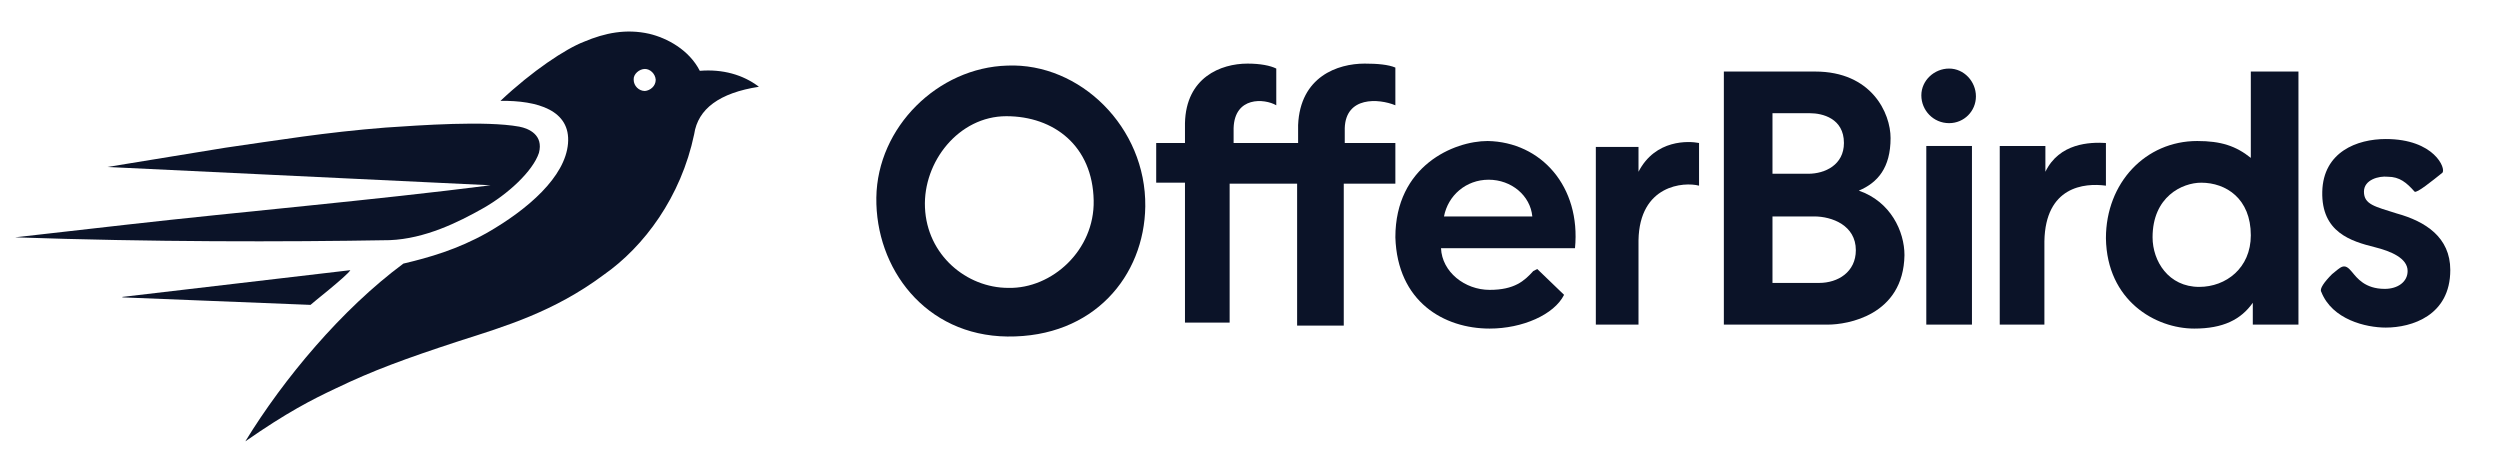
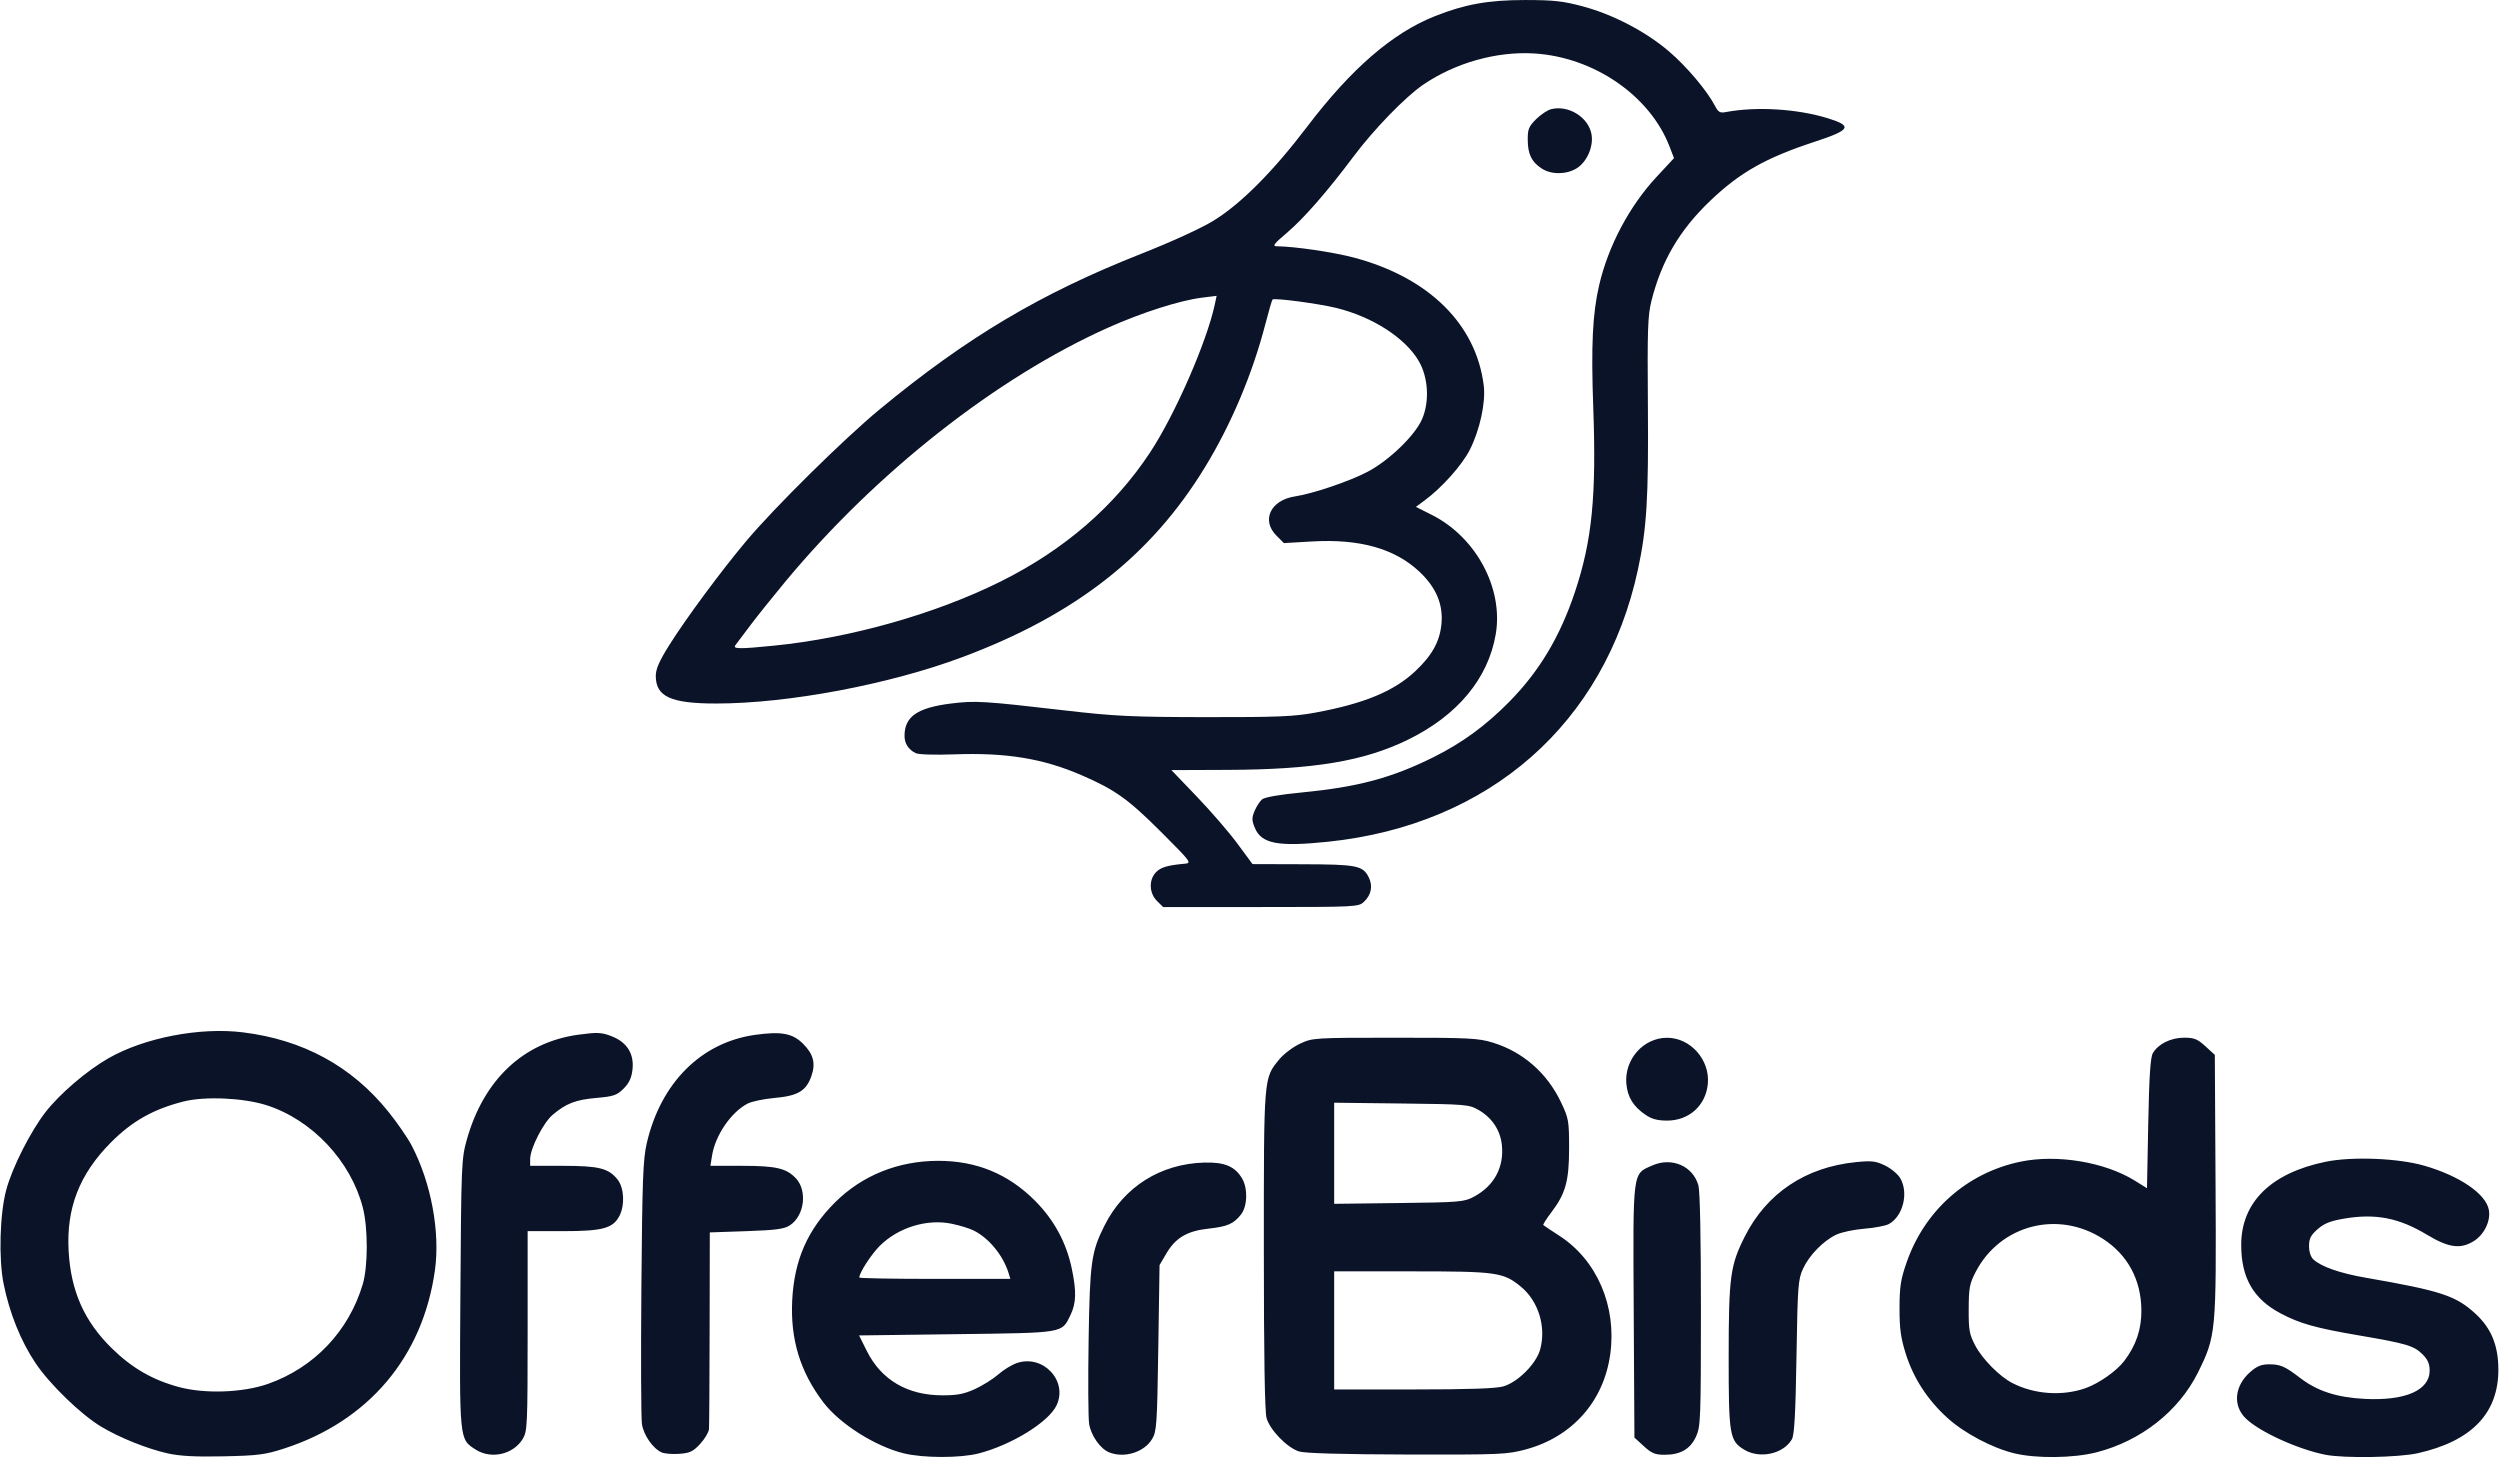
- <svg xmlns="http://www.w3.org/2000/svg" width="533" height="100.7" viewBox="0 0 533 100.7">
+ <svg xmlns="http://www.w3.org/2000/svg" width="995" height="580" viewBox="0 0 995 580" role="img" aria-label="OfferBirds">
  <g fill="#0B1328">
-     <path d="m106.7 21.5c6.8-6.4 13.9-11.1 17.8-12.6 4.5-1.9 9-2.8 13.9-1.7 3.8 0.9 8.5 3.4 10.8 7.9 4.8-0.4 9.2 0.8 12.6 3.4-8.4 1.3-13 4.7-13.8 10.1-2.8 13.4-10.7 24-19.3 30-10.6 7.9-21.1 11-30.8 14.1-11.6 3.8-18.4 6.3-26.3 10.1-5.1 2.4-10.4 5.1-19.3 11.3 8.2-13.4 20.6-28.2 33.7-37.9 5.5-1.3 11.5-3 17.9-6.6 8.7-5 16.6-11.9 17.2-19s-6.5-9.2-14.4-9.1zm30.8-6.8c-1.2 0-2.5 1.1-2.4 2.3 0 1.3 1.1 2.4 2.4 2.4 1.1-0.1 2.3-1 2.3-2.4-0.1-1.3-1.2-2.3-2.3-2.3z" />
-     <path d="m22.9 35.6 25.1-4.1c11.2-1.6 21.4-3.3 34.2-4.3 7.4-0.5 21.3-1.5 28.5-0.2 2.1 0.4 5.2 1.8 4.2 5.6-1.3 3.9-6.6 8.8-11.9 11.8s-12.4 6.5-19.9 6.8c-22.9 0.4-50.8 0.4-79.9-0.6l23.8-2.7c24.7-2.8 52.5-5.2 77.6-8.4l-81.7-3.9z" />
-     <path d="m26.1 63.3 48.6-5.7c-0.8 1.3-8.5 7.3-8.5 7.4l-40.1-1.6v-0.1z" />
-   </g>
-   <g transform="translate(180.7 -1.25) scale(2.1158)" fill="#0B1328">
-     <path d="m16.1 7.2c-7 0.2-13.1 6.2-13.2 13.3s4.9 13.9 13.2 14c8.7 0.1 13.8-6.1 13.9-13.1 0.1-8-6.6-14.5-13.9-14.2zm0.1 22.4c-4.2 0-8.2-3.3-8.4-8.1-0.2-4.6 3.4-9.2 8.2-9.2s8.7 3 8.8 8.5c0.1 5-4.2 8.9-8.6 8.8z" />
-     <path d="m50.1 14.9v-1.4c0.1-3.2 3.4-3 5.1-2.3v-3.8c-0.7-0.3-1.8-0.4-3.1-0.4-2.7 0-6.5 1.3-6.7 6.2v1.8h-6.5v-1.5c0.1-3.2 3.1-3 4.3-2.3v-3.7c-0.6-0.3-1.6-0.5-2.9-0.5-2.7 0-6.2 1.4-6.3 6v2h-2.9v4h2.9v14.1h4.5v-14h6.8v14.3h4.7v-14.3h5.2v-4.1h-5.1v-0.1z" />
-     <path d="m64.5 14.8c-3.4 0-9.3 2.5-9.3 9.7 0.2 6.5 4.9 9.2 9.5 9.2 3.3 0 6.5-1.4 7.5-3.4l-2.7-2.6-0.4 0.2c-0.9 1-1.9 1.9-4.4 1.9s-4.8-1.8-4.9-4.2h13.5c0.6-6.2-3.4-10.7-8.8-10.8zm-4.4 7.6c0.4-2.1 2.2-3.7 4.5-3.7s4.2 1.6 4.4 3.7h-8.9z" />
-     <path d="m79.7 17.9v-2.5h-4.3v17.9h4.3v-8.5c0.1-5.6 4.6-5.9 6.1-5.5v-4.3c-1-0.2-4.4-0.4-6.1 2.9z" />
-     <path d="m101.9 19.8c1.9-0.8 3.2-2.3 3.2-5.3 0-2.5-1.9-6.7-7.6-6.7h-9.2v25.5h10.5c1.9 0 7.6-0.9 7.7-7 0-2.4-1.4-5.4-4.6-6.5zm-8.7-7.8h3.8c1.2 0 3.4 0.5 3.4 3 0 2.2-1.9 3.1-3.6 3.1h-3.6v-6.1zm4.7 17.1h-4.7v-6.7h4.2c1.8 0 4.2 0.9 4.2 3.4 0 2.2-1.8 3.3-3.7 3.3z" />
-     <polygon points="108.7 33.3 113.3 33.3 113.3 15.3 108.7 15.3" />
-     <path d="m111 7.5c-1.5 0-2.8 1.2-2.8 2.7s1.2 2.8 2.8 2.8c1.5 0 2.7-1.2 2.7-2.7s-1.2-2.8-2.7-2.8z" />
-     <path d="m120.7 17.9v-2.6h-4.6v18h4.5v-8.4c0.1-5.5 4-5.9 6.2-5.6v-4.3c-1.6-0.1-4.7 0-6.1 2.9z" />
-     <path d="m141.4 7.8h4.8v25.5h-4.6v-2.2c-1.2 1.7-3 2.6-5.9 2.6-3.9 0-8.8-2.8-8.9-9.1 0-5.6 4-9.8 9.2-9.8 2.4 0 3.9 0.5 5.4 1.7v-8.7zm-5 11.2c-1.9 0-4.9 1.4-4.9 5.5 0 2.4 1.6 5 4.7 5 2.7 0 5.2-1.9 5.2-5.2 0-3.7-2.5-5.3-5-5.3z" />
-     <path d="m156.1 22.1c-2.2-0.7-3.3-0.9-3.3-2.2 0-1.2 1.5-1.6 2.4-1.5 1.2 0 1.9 0.6 2.7 1.5 0.2 0.2 1.8-1.1 2.8-1.9 0.4-0.4-0.8-3.4-5.7-3.4-2.9 0-6.3 1.3-6.4 5.3-0.1 4.1 2.9 5 5.3 5.6 1.6 0.4 3.3 1.1 3.3 2.4 0 1.1-1 1.8-2.3 1.8-2 0-2.8-1.1-3.3-1.7-0.8-1-1.1-0.5-2 0.2-0.8 0.8-1.3 1.5-1.1 1.8 1.1 2.8 4.5 3.6 6.5 3.6 2.6 0 6.5-1.2 6.5-5.8 0-3.3-2.5-4.9-5.4-5.7z" />
+     <g transform="translate(261.0 0)">
+       <path fill-rule="evenodd" d="M199.45,358.55 C196.38,355.47 196.17,350.27 199.00,347.23 C200.89,345.20 203.67,344.37 210.50,343.76 C213.41,343.51 213.12,343.12 200.99,331.00 C188.02,318.03 182.66,314.22 169.32,308.47 C154.04,301.87 139.45,299.49 118.87,300.23 C110.86,300.52 104.48,300.31 103.37,299.73 C100.48,298.22 99.00,295.88 99.00,292.86 C99.00,285.21 104.10,281.67 117.52,280.00 C127.19,278.80 130.27,278.98 163.00,282.77 C182.79,285.06 189.54,285.38 219.00,285.42 C247.42,285.46 254.02,285.19 262.50,283.62 C281.89,280.04 293.71,275.16 302.21,267.21 C308.98,260.87 312.07,255.28 312.71,248.21 C313.42,240.48 310.52,233.70 303.86,227.47 C294.08,218.32 280.15,214.41 261.25,215.50 L249.99,216.15 247.00,213.15 C240.88,207.03 244.72,199.02 254.46,197.56 C261.56,196.49 276.32,191.48 283.38,187.73 C291.98,183.17 302.22,173.25 305.00,166.78 C308.02,159.76 307.46,150.17 303.65,143.67 C298.28,134.49 285.37,126.17 271.00,122.60 C264.02,120.86 246.18,118.49 245.47,119.20 C245.23,119.43 243.93,123.89 242.58,129.11 C237.43,148.92 229.03,168.83 218.62,185.89 C197.12,221.15 167.01,244.73 122.00,261.55 C92.85,272.44 52.67,280.00 23.94,280.00 C6.00,280.00 -0.00,277.25 -0.00,269.02 C-0.00,266.26 1.38,263.11 5.38,256.74 C12.02,246.15 25.85,227.46 35.87,215.50 C47.10,202.10 74.78,174.76 89.11,162.92 C123.71,134.32 153.13,116.82 193.10,101.05 C205.29,96.24 217.10,90.84 222.03,87.80 C232.90,81.11 245.66,68.30 259.24,50.43 C276.81,27.31 293.22,13.12 310.12,6.42 C322.12,1.67 331.40,0.01 346.00,0.01 C357.27,0.01 361.05,0.42 368.86,2.51 C381.01,5.77 393.96,12.52 403.24,20.44 C410.32,26.48 418.48,36.16 421.64,42.27 C422.85,44.62 423.61,45.04 425.81,44.62 C437.89,42.31 454.27,43.30 466.48,47.07 C476.46,50.15 475.58,51.72 461.25,56.42 C441.79,62.79 431.47,68.63 419.64,79.94 C407.46,91.58 400.28,103.82 396.29,119.70 C394.81,125.59 394.62,131.20 394.86,161.56 C395.15,198.19 394.42,210.32 390.90,226.68 C377.72,287.90 331.87,328.24 267.76,334.99 C247.78,337.09 241.09,335.85 238.45,329.54 C237.19,326.52 237.17,325.53 238.33,322.75 C239.08,320.96 240.43,318.88 241.34,318.13 C242.35,317.29 248.37,316.24 256.75,315.44 C279.41,313.26 292.89,309.65 309.66,301.29 C321.02,295.61 330.37,288.77 339.65,279.35 C351.71,267.10 359.93,253.33 365.87,235.48 C372.64,215.14 374.39,197.42 373.12,162.38 C372.22,137.40 372.82,124.92 375.47,113.47 C379.09,97.88 387.52,81.99 398.38,70.33 L405.25,62.94 403.53,58.45 C395.76,38.09 373.39,22.70 349.51,21.27 C334.63,20.39 318.23,25.00 305.50,33.66 C298.31,38.56 285.74,51.52 277.53,62.51 C267.35,76.13 257.88,86.98 251.25,92.60 C245.96,97.09 245.28,98.00 247.19,98.02 C254.17,98.07 269.69,100.35 277.86,102.52 C307.71,110.46 326.52,129.02 329.54,153.50 C330.36,160.14 327.98,171.11 324.01,178.97 C320.92,185.09 312.92,194.07 306.01,199.16 L302.53,201.73 308.96,204.98 C326.53,213.85 337.42,234.25 334.30,252.44 C331.27,270.14 319.05,284.80 299.27,294.45 C281.90,302.93 261.94,306.27 227.86,306.41 L205.22,306.50 215.36,317.07 C220.94,322.88 228.20,331.30 231.50,335.77 L237.50,343.91 257.50,343.97 C279.22,344.03 281.51,344.50 283.84,349.35 C285.46,352.74 284.72,356.25 281.80,358.97 C279.69,360.94 278.42,361.00 240.77,361.00 L201.91,361.00 199.45,358.55 Z M47.14,256.96 C77.62,253.90 111.53,244.29 137.42,231.36 C162.64,218.77 182.52,201.59 196.69,180.13 C206.63,165.09 219.30,136.12 222.50,121.12 L223.22,117.74 217.41,118.47 C208.56,119.57 193.57,124.36 180.15,130.35 C135.67,150.23 87.77,187.91 51.55,231.50 C46.53,237.55 40.22,245.43 37.54,249.00 C34.85,252.57 32.23,256.06 31.71,256.75 C30.51,258.33 33.18,258.36 47.14,256.96 Z M352.57,67.05 C348.55,64.41 347.08,61.37 347.04,55.65 C347.00,51.46 347.46,50.34 350.34,47.46 C352.18,45.62 354.88,43.82 356.35,43.45 C363.23,41.72 371.14,46.61 372.41,53.37 C373.32,58.21 370.62,64.45 366.53,66.98 C362.40,69.53 356.38,69.56 352.57,67.05 Z" />
+     </g>
+     <g transform="translate(0 410)">
+       <path fill-rule="evenodd" d="M66.81,168.46 C58.57,166.62 47.70,162.26 40.30,157.83 C32.23,153.01 19.78,140.95 14.10,132.46 C8.27,123.74 3.80,112.63 1.45,101.04 C-0.59,91.00 -0.08,73.02 2.50,63.50 C4.89,54.66 12.08,40.45 18.05,32.71 C23.70,25.40 34.49,16.15 43.16,11.19 C57.44,3.02 79.50,-1.24 96.60,0.86 C120.61,3.81 139.93,14.32 154.49,32.36 C157.99,36.69 162.18,42.76 163.81,45.86 C171.55,60.55 175.24,80.31 173.10,95.57 C168.27,130.12 146.62,155.68 113.00,166.54 C105.53,168.96 102.63,169.33 89.00,169.62 C77.84,169.86 71.63,169.53 66.81,168.46 Z M359.78,168.45 C348.42,165.69 334.26,156.74 327.73,148.18 C318.48,136.04 314.51,123.05 315.30,107.50 C316.11,91.48 321.40,79.42 332.43,68.47 C343.17,57.80 357.48,52.04 373.36,52.01 C388.64,51.99 401.31,57.21 412.00,67.96 C419.49,75.50 424.35,84.45 426.53,94.71 C428.48,103.95 428.36,108.63 426.03,113.43 C422.51,120.68 423.92,120.44 380.70,121.00 L341.91,121.50 345.02,127.73 C350.76,139.21 361.16,145.32 375.02,145.34 C380.96,145.35 383.70,144.83 388.07,142.83 C391.10,141.44 395.27,138.82 397.32,137.02 C399.37,135.22 402.67,133.19 404.66,132.51 C415.11,128.91 425.14,139.57 420.50,149.35 C417.35,155.99 402.62,165.08 389.54,168.46 C382.24,170.35 367.58,170.34 359.78,168.45 Z M801.72,168.43 C792.94,166.31 781.81,160.42 775.13,154.38 C767.19,147.20 761.59,138.59 758.51,128.86 C756.51,122.50 756.00,118.84 756.01,110.70 C756.02,102.13 756.47,99.21 758.83,92.44 C766.04,71.73 782.82,56.85 804.00,52.38 C818.62,49.30 837.71,52.46 849.73,59.94 L854.50,62.91 855.00,37.21 C855.36,18.60 855.86,10.86 856.81,9.20 C858.91,5.52 863.95,3.01 869.26,3.00 C873.30,3.00 874.60,3.53 877.76,6.42 L881.50,9.85 881.79,61.67 C882.11,120.35 881.97,121.78 874.77,136.29 C867.11,151.69 852.09,163.50 834.39,168.03 C825.25,170.37 810.46,170.55 801.72,168.43 Z M925.50,168.99 C914.37,166.77 899.00,159.73 893.68,154.40 C888.56,149.28 889.37,141.52 895.60,136.05 C898.24,133.73 900.03,133.00 903.10,133.00 C907.63,133.00 909.37,133.77 915.59,138.52 C922.34,143.67 930.09,146.18 941.06,146.75 C957.28,147.60 967.00,143.37 967.00,135.47 C967.00,132.83 966.24,131.08 964.17,129.02 C960.76,125.61 957.77,124.72 939.00,121.52 C921.59,118.55 915.38,116.80 907.67,112.72 C896.84,106.99 892.00,98.58 892.00,85.48 C892.00,68.53 903.80,56.89 925.55,52.39 C936.07,50.22 954.43,50.94 964.84,53.94 C978.93,58.00 989.37,65.13 990.56,71.49 C991.39,75.89 988.73,81.38 984.53,83.98 C979.25,87.25 974.57,86.61 966.00,81.46 C954.79,74.71 945.52,72.89 933.08,74.99 C927.51,75.93 925.04,76.90 922.42,79.21 C919.67,81.62 919.00,82.94 919.00,85.95 C919.00,88.27 919.68,90.30 920.79,91.31 C923.98,94.19 931.29,96.74 941.50,98.52 C971.66,103.77 977.44,105.67 985.31,112.93 C991.52,118.66 994.32,125.49 994.35,135.01 C994.40,152.46 983.75,163.55 962.30,168.38 C954.64,170.11 932.93,170.46 925.50,168.99 Z M189.35,166.95 C182.75,162.72 182.85,163.77 183.24,104.73 C183.57,53.66 183.67,51.18 185.76,43.70 C192.48,19.68 208.38,4.73 230.34,1.79 C237.77,0.80 239.38,0.87 243.37,2.40 C249.52,4.75 252.44,9.39 251.73,15.69 C251.36,19.00 250.39,21.07 248.20,23.26 C245.53,25.93 244.26,26.36 237.34,26.98 C229.09,27.71 225.35,29.15 219.98,33.67 C216.28,36.78 211.00,47.12 211.00,51.25 L211.00,54.00 224.03,54.00 C238.42,54.00 242.26,54.97 245.83,59.51 C248.41,62.79 248.75,69.65 246.54,73.91 C243.97,78.88 239.86,80.00 224.10,80.00 L210.00,80.00 210.00,119.75 C209.99,157.41 209.89,159.67 208.04,162.70 C204.27,168.89 195.49,170.88 189.35,166.95 Z M263.42,168.09 C259.89,166.57 256.16,161.22 255.49,156.75 C255.14,154.41 255.04,130.00 255.27,102.50 C255.62,59.58 255.92,51.44 257.41,45.00 C262.98,20.94 279.09,4.85 300.61,1.86 C310.96,0.42 315.46,1.26 319.62,5.42 C323.78,9.58 324.71,13.24 322.91,18.35 C320.83,24.21 317.53,26.16 308.32,26.98 C304.02,27.36 299.15,28.38 297.50,29.25 C290.93,32.71 284.69,41.85 283.40,49.91 L282.74,54.00 295.40,54.00 C308.90,54.00 313.03,54.97 316.79,59.00 C321.42,63.98 320.15,73.89 314.38,77.67 C312.12,79.16 308.88,79.59 297.05,80.00 L282.50,80.50 282.43,118.50 C282.39,139.40 282.28,157.52 282.18,158.76 C282.08,160.01 280.51,162.66 278.69,164.64 C275.89,167.69 274.60,168.31 270.44,168.62 C267.72,168.82 264.56,168.58 263.42,168.09 Z M441.42,168.03 C437.90,166.61 434.16,161.25 433.47,156.65 C433.11,154.26 433.02,139.30 433.27,123.40 C433.76,92.30 434.32,88.28 439.61,77.73 C447.34,62.34 461.92,53.16 479.38,52.70 C487.40,52.49 491.53,54.24 494.36,59.04 C496.70,63.00 496.49,70.11 493.92,73.37 C490.97,77.12 488.54,78.17 480.88,79.01 C472.49,79.93 467.87,82.66 464.24,88.84 L461.50,93.50 461.00,126.50 C460.54,156.97 460.35,159.75 458.54,162.73 C455.34,168.03 447.45,170.47 441.42,168.03 Z M517.01,167.68 C512.26,166.17 505.40,159.10 504.08,154.35 C503.37,151.81 503.01,129.12 503.01,87.43 C503.00,17.97 502.90,19.22 509.21,11.56 C510.94,9.46 514.64,6.68 517.43,5.38 C522.43,3.05 522.94,3.02 555.14,3.01 C584.85,3.00 588.37,3.18 594.19,4.98 C606.22,8.69 615.78,17.09 621.34,28.82 C624.32,35.11 624.50,36.16 624.50,47.00 C624.50,60.08 623.10,65.10 617.32,72.66 C615.42,75.16 614.03,77.37 614.24,77.58 C614.45,77.79 617.33,79.70 620.63,81.84 C635.61,91.52 643.51,109.91 640.88,128.98 C638.29,147.75 625.75,161.88 607.27,166.87 C599.79,168.88 597.22,168.99 559.93,168.90 C534.05,168.83 519.30,168.41 517.01,167.68 Z M654.24,165.58 L650.50,162.15 650.22,112.08 C649.91,55.29 649.65,57.37 657.57,53.87 C665.37,50.41 673.81,54.06 675.97,61.81 C676.60,64.09 676.98,83.14 676.97,111.50 C676.96,154.53 676.83,157.77 675.06,161.68 C672.78,166.71 668.85,169.00 662.53,169.00 C658.73,169.00 657.35,168.43 654.24,165.58 Z M694.19,166.97 C688.36,163.42 688.00,161.24 688.01,129.78 C688.03,98.17 688.64,93.64 694.39,82.21 C703.12,64.88 718.59,54.52 738.73,52.52 C744.94,51.90 746.56,52.09 750.25,53.88 C752.61,55.02 755.32,57.27 756.27,58.88 C759.72,64.72 757.44,74.02 751.80,77.15 C750.54,77.86 746.12,78.70 742.00,79.03 C737.88,79.36 732.84,80.43 730.82,81.40 C725.65,83.88 720.10,89.56 717.61,94.93 C715.65,99.18 715.46,101.65 715.00,130.00 C714.63,152.58 714.16,161.10 713.19,162.80 C709.84,168.68 700.39,170.75 694.19,166.97 Z M830.03,142.49 C835.38,140.60 842.37,135.69 845.44,131.67 C850.15,125.49 852.33,119.07 852.27,111.50 C852.18,99.34 846.85,89.45 836.97,83.06 C819.08,71.50 796.06,77.48 786.32,96.22 C783.90,100.87 783.57,102.63 783.54,111.00 C783.50,119.40 783.81,121.09 786.16,125.54 C789.00,130.93 795.80,137.81 800.87,140.43 C809.62,144.96 820.80,145.75 830.03,142.49 Z M106.68,140.78 C125.05,134.30 138.83,119.80 144.39,101.07 C146.48,94.01 146.50,78.72 144.41,70.64 C139.62,52.07 124.18,35.65 106.07,29.87 C96.85,26.93 81.50,26.25 72.99,28.41 C61.00,31.45 52.48,36.27 44.07,44.77 C31.56,57.41 26.34,70.88 27.32,88.00 C28.22,103.86 33.52,115.82 44.38,126.50 C52.47,134.46 60.63,139.18 71.20,142.04 C81.53,144.83 96.71,144.29 106.68,140.78 Z M598.38,141.77 C604.23,140.02 611.50,132.68 613.01,127.00 C615.42,117.99 612.29,107.86 605.34,102.12 C598.34,96.36 595.80,96.00 561.82,96.00 L531.00,96.00 531.00,119.50 L531.00,143.00 562.63,143.00 C584.79,143.00 595.50,142.63 598.38,141.77 Z M401.44,96.75 C399.23,89.62 393.65,82.80 387.50,79.73 C385.85,78.90 381.90,77.69 378.72,77.04 C368.92,75.02 357.44,78.56 350.14,85.86 C346.72,89.28 342.00,96.58 342.00,98.46 C342.00,98.76 355.53,99.00 372.07,99.00 L402.13,99.00 401.44,96.75 Z M586.62,66.29 C594.60,62.03 598.61,54.69 597.77,45.91 C597.19,39.92 593.88,34.88 588.52,31.80 C584.64,29.58 583.56,29.49 557.75,29.19 L531.00,28.88 531.00,49.00 L531.00,69.12 556.75,68.81 C581.07,68.52 582.73,68.38 586.62,66.29 Z M654.99,33.75 C650.05,30.39 647.77,26.70 647.29,21.32 C646.44,11.65 654.07,3.03 663.50,3.03 C672.81,3.03 680.59,11.80 679.72,21.32 C678.93,29.97 672.27,36.00 663.50,36.00 C659.75,36.00 657.37,35.37 654.99,33.75 Z" />
+     </g>
  </g>
</svg>
